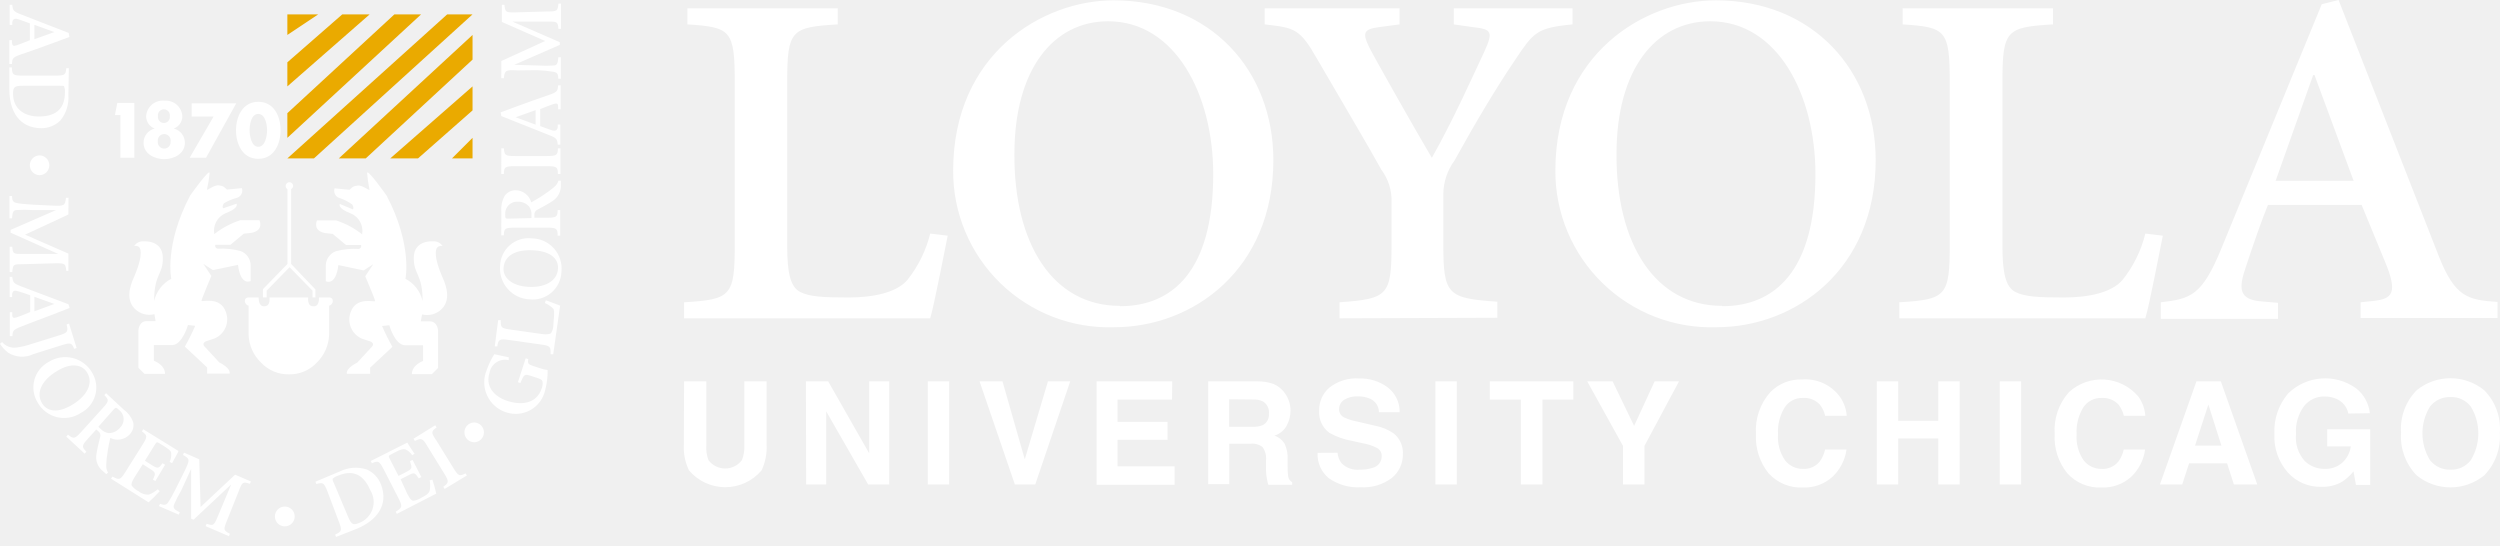
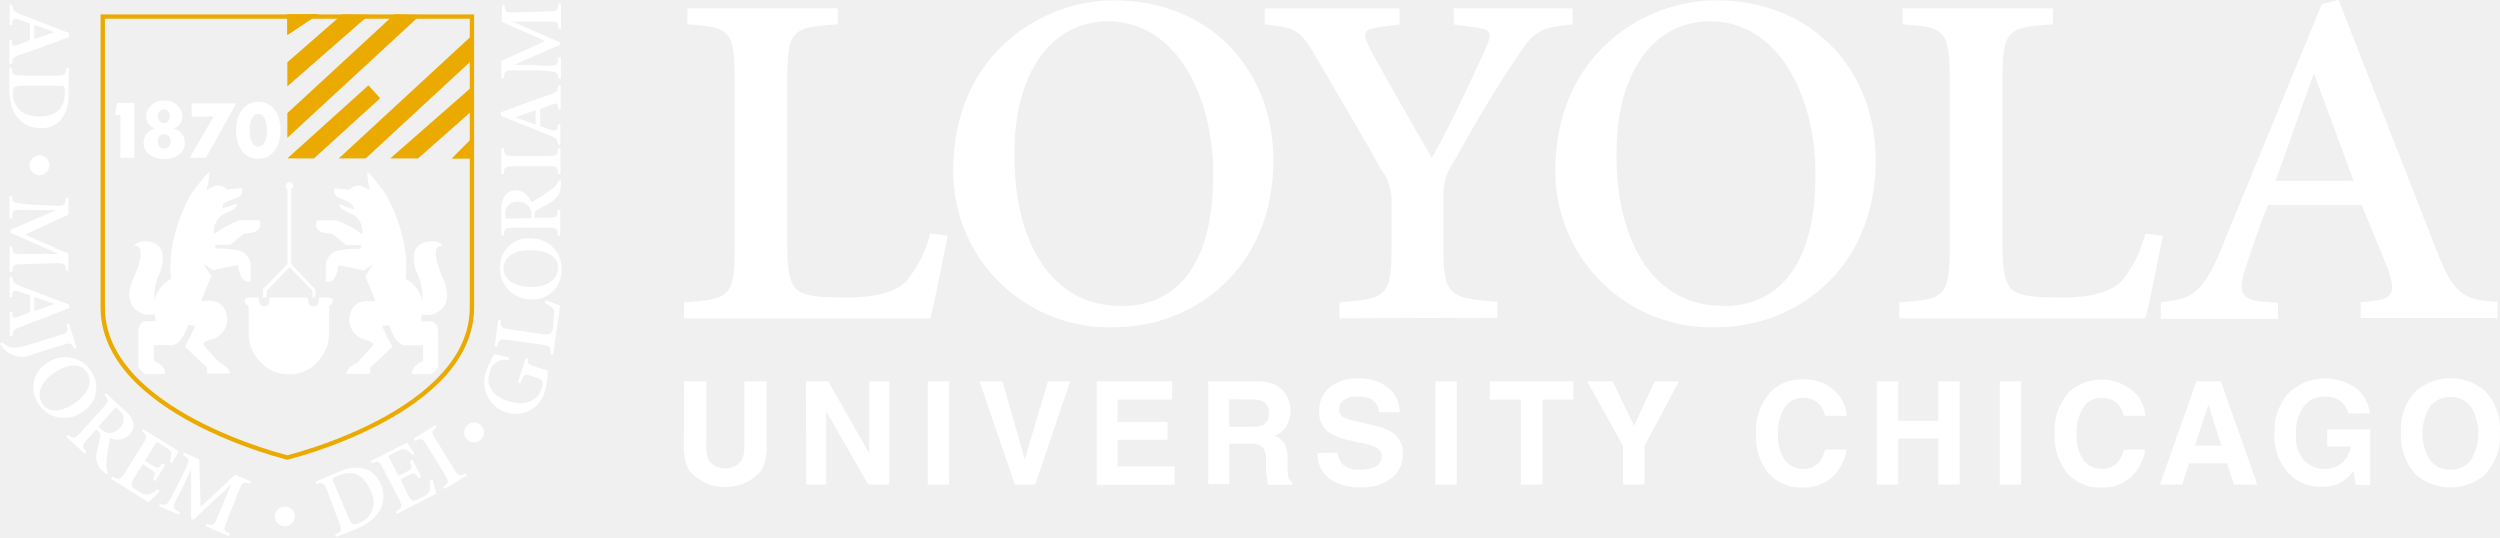
- <svg xmlns="http://www.w3.org/2000/svg" fill="none" viewBox="0 0 243 53">
-   <path fill="#fff" d="M66.492 30.94v-1.559c4.59-.27 4.926-.606 4.926-5.672V7.979c0-5.067-.401-5.337-4.601-5.608V.812H81.43v1.56c-4.514.27-4.915.54-4.915 5.607v15.936c0 2.63.325 3.983 1.256 4.46s2.295.541 4.71.541 4.655-.476 5.705-1.689a11.75 11.75 0 0 0 2.23-4.525l1.7.206c-.325 1.548-1.31 6.744-1.7 8.032zm26.155-14.354c0-11.346 8.66-16.553 15.589-16.553 9.44 0 15.535 6.82 15.535 15.535 0 10.61-7.795 16.239-15.47 16.239a15.156 15.156 0 0 1-15.654-15.221m16.239 13.175c5.044 0 9.039-3.378 9.039-12.84 0-7.697-3.67-14.853-10.219-14.853-5.305 0-9.105 4.655-9.105 12.894-.054 8.747 3.746 14.766 10.23 14.766zm21.316 1.179v-1.559c4.72-.335 5.055-.67 5.055-5.596V19.66a4.96 4.96 0 0 0-.996-3.172c-1.375-2.5-3.247-5.608-6.225-10.74-1.699-2.976-2.165-3.041-5.109-3.377V.812h13.11v1.56l-2.036.27c-1.504.195-1.569.606-.909 1.96.314.67 4.514 8.097 6.084 10.738 2.035-3.583 4.06-8.108 5.11-10.338.855-1.895.725-2.165-1.083-2.36l-1.894-.27V.811h11.54v1.56c-3.54.335-3.8.811-5.575 3.442-1.776 2.63-3.735 5.878-5.9 9.797a5.6 5.6 0 0 0-1.083 3.248v4.871c0 4.926.401 5.262 5.251 5.597v1.56zm20.98-14.354c0-11.346 8.661-16.553 15.6-16.553 9.429 0 15.535 6.82 15.535 15.535 0 10.61-7.806 16.239-15.47 16.239a15.16 15.16 0 0 1-11.071-4.278 15.16 15.16 0 0 1-4.594-10.943m16.239 13.175c5.044 0 9.039-3.378 9.039-12.84 0-7.697-3.67-14.853-10.219-14.853-5.316 0-9.116 4.655-9.116 12.894-.043 8.747 3.757 14.766 10.252 14.766zm17.191 1.179v-1.559c4.579-.27 4.904-.606 4.904-5.672V7.979c0-5.067-.39-5.337-4.579-5.608V.812h14.615v1.56c-4.526.27-4.915.54-4.915 5.607v15.936c0 2.63.324 3.983 1.245 4.46.92.476 2.295.541 4.72.541s4.644-.476 5.694-1.689a11.6 11.6 0 0 0 2.23-4.525l1.7.206c-.325 1.548-1.299 6.744-1.7 8.032zm44.84-1.559 1.245-.13c1.841-.205 2.425-.747 1.083-3.919l-2.23-5.413h-9.105c-.465 1.083-1.58 4.255-2.23 6.28-.79 2.294-.195 2.966 1.7 3.106l1.505.13v1.56h-11.389V29.38c2.879-.335 4.005-.606 5.9-5.261L225.674.41l1.635-.41 9.743 24.9c1.57 3.983 2.825 4.254 5.705 4.449v1.559h-13.305zm-8.26-11.81h7.578l-3.8-10.274h-.13zm-154.7 19.497h2.165v6.16c-.043.51.027 1.024.206 1.504a2.037 2.037 0 0 0 3.248 0c.19-.477.271-.991.238-1.505v-6.16h2.165v6.171a5.2 5.2 0 0 1-.487 2.48 4.62 4.62 0 0 1-7.059 0 5.06 5.06 0 0 1-.498-2.48zm11.844 0H80.5l3.984 6.993v-6.993h1.948v10.024h-2.046l-4.081-7.112v7.112h-1.949zm13.921 10.024H90.18V37.068h2.078zm9.603-10.024h2.165l-3.399 10.024h-1.981l-3.432-10.024h2.23l2.165 7.578zm12.06 1.775h-5.294v2.165h4.861v1.743h-4.861v2.577h5.543v1.797h-7.578V37.068h7.35zm9.884-1.515c.363.16.685.4.942.703.215.25.383.536.498.845.139.343.205.712.194 1.082a3.06 3.06 0 0 1-.368 1.407 2 2 0 0 1-1.191.975c.411.14.76.42.986.79.226.49.327 1.03.292 1.57v.671q-.012.473.054.942a.8.8 0 0 0 .39.563v.249h-2.317a4 4 0 0 1-.13-.53 4.6 4.6 0 0 1-.097-.867v-.996a1.88 1.88 0 0 0-.336-1.277 1.65 1.65 0 0 0-1.191-.325h-2.046v3.93h-2.046v-9.992h4.839a4.5 4.5 0 0 1 1.527.26m-4.331 1.483v2.674h2.252c.347.018.694-.037 1.018-.163a1.13 1.13 0 0 0 .595-1.082 1.25 1.25 0 0 0-.584-1.224 2 2 0 0 0-.964-.184zm10.534 5.196c.031.369.166.721.389 1.017a2.17 2.17 0 0 0 1.776.628c.418.01.835-.048 1.234-.173a1.16 1.16 0 0 0 .898-1.158.87.87 0 0 0-.443-.769 4.7 4.7 0 0 0-1.386-.466l-1.083-.238a7 7 0 0 1-2.165-.768 2.47 2.47 0 0 1-1.007-2.166 2.87 2.87 0 0 1 .985-2.23 4.22 4.22 0 0 1 2.913-.898 4.46 4.46 0 0 1 2.739.844 2.98 2.98 0 0 1 1.19 2.436h-2.013a1.44 1.44 0 0 0-.812-1.288 2.84 2.84 0 0 0-1.245-.25 2.36 2.36 0 0 0-1.321.326 1.08 1.08 0 0 0-.498.92.87.87 0 0 0 .487.8c.425.193.873.332 1.332.412l1.764.412a4.6 4.6 0 0 1 1.733.736 2.43 2.43 0 0 1 .887 2.046 2.92 2.92 0 0 1-1.082 2.284 4.58 4.58 0 0 1-3.01.899 4.93 4.93 0 0 1-3.118-.888 2.98 2.98 0 0 1-1.082-2.458zm11.594 3.085h-2.078V37.068h2.078zm11.324-10.024v1.775h-2.999v8.25h-2.1v-8.25h-3.02v-1.775zm7.903 0h2.371l-3.356 6.268v3.756h-2.09v-3.756l-3.475-6.268h2.469l2.089 4.33zm11.248 1.05a4.1 4.1 0 0 1 3.085-1.234 4.16 4.16 0 0 1 3.659 1.656c.397.549.634 1.197.682 1.873h-2.1a2.7 2.7 0 0 0-.509-1.083 2.08 2.08 0 0 0-1.656-.65 2.04 2.04 0 0 0-1.765.92 4.5 4.5 0 0 0-.649 2.61c-.066.897.174 1.79.682 2.533a2.17 2.17 0 0 0 1.732.834 1.98 1.98 0 0 0 1.645-.715 3.3 3.3 0 0 0 .52-1.169h2.078a4.47 4.47 0 0 1-1.374 2.663 4.03 4.03 0 0 1-2.837 1.029 4.23 4.23 0 0 1-3.367-1.386 5.6 5.6 0 0 1-1.223-3.822 5.55 5.55 0 0 1 1.397-4.06m10.349 8.975V37.068h2.079V40.9h3.897v-3.832h2.079v10.024h-2.079v-4.47h-3.897v4.47zm14.03 0h-2.078V37.068h2.078zm4.645-8.974a4.685 4.685 0 0 1 6.744.422c.397.549.634 1.197.682 1.873h-2.089a2.9 2.9 0 0 0-.509-1.082 2.09 2.09 0 0 0-1.667-.65 2.04 2.04 0 0 0-1.765.92 4.5 4.5 0 0 0-.649 2.61 3.97 3.97 0 0 0 .682 2.532 2.17 2.17 0 0 0 1.732.834 1.96 1.96 0 0 0 1.645-.715 2.95 2.95 0 0 0 .52-1.169h2.078a4.46 4.46 0 0 1-1.364 2.663 4.05 4.05 0 0 1-2.847 1.029 4.22 4.22 0 0 1-3.356-1.386 5.55 5.55 0 0 1-1.223-3.821 5.53 5.53 0 0 1 1.386-4.06m12.395-1.05h2.371l3.54 10.024h-2.273l-.661-2.057h-3.691l-.671 2.057h-2.166zm-.14 6.246h2.565l-1.266-3.995zm14.907-3.118a1.98 1.98 0 0 0-1.17-1.429 2.8 2.8 0 0 0-1.147-.227 2.46 2.46 0 0 0-1.981.92 4.1 4.1 0 0 0-.791 2.739 3.4 3.4 0 0 0 .856 2.62c.512.49 1.196.762 1.905.758a2.5 2.5 0 0 0 1.732-.596c.455-.417.749-.98.834-1.591h-2.295v-1.667h4.178v5.413h-1.385l-.238-1.321a4.8 4.8 0 0 1-1.083.996 3.77 3.77 0 0 1-2.035.509 4.23 4.23 0 0 1-3.248-1.375 5.28 5.28 0 0 1-1.321-3.8 5.6 5.6 0 0 1 1.332-3.897 5.14 5.14 0 0 1 6.614-.498 3.55 3.55 0 0 1 1.332 2.414zm13.207 6.008a5.2 5.2 0 0 1-6.571 0 5.4 5.4 0 0 1-1.516-4.135 5.35 5.35 0 0 1 1.516-4.135 5.194 5.194 0 0 1 6.571 0 5.3 5.3 0 0 1 1.515 4.135 5.4 5.4 0 0 1-1.515 4.135m-1.31-1.472a5 5 0 0 0 0-5.218 2.36 2.36 0 0 0-1.97-.92 2.42 2.42 0 0 0-1.992.92 4.99 4.99 0 0 0 0 5.218 2.42 2.42 0 0 0 1.992.92 2.36 2.36 0 0 0 1.97-.92M11.172 11.183l.228-1.18h1.656v5.326h-1.353v-4.146zm6.55.109a1.255 1.255 0 0 1-.834 1.201 1.42 1.42 0 0 1 1.083 1.386c0 1.082-1.083 1.591-2.003 1.591s-2.013-.498-2.013-1.591a1.42 1.42 0 0 1 1.082-1.386 1.27 1.27 0 0 1-.833-1.202A1.615 1.615 0 0 1 16 9.788a1.6 1.6 0 0 1 1.721 1.504m-2.37 0a.584.584 0 1 0 1.157 0 .585.585 0 1 0-1.158 0m0 2.381a.627.627 0 1 0 1.233.076.627.627 0 0 0-1.223-.264.6.6 0 0 0-.022.264zm3.281-2.349v-1.277h4.33l-2.933 5.283h-1.591l2.327-4.006zm8.639 1.342c0 1.343-.639 2.772-2.165 2.772s-2.165-1.43-2.165-2.772.65-2.771 2.165-2.771 2.165 1.386 2.165 2.771m-3.01 0c0 .498.163 1.602.845 1.602s.855-1.082.855-1.602-.162-1.591-.855-1.591-.844 1.04-.844 1.591M13.53 24.034s.54.4-.434 2.728c-.194.465-1.082 2.165 0 3.247a2.01 2.01 0 0 0 1.917.53c.075.445.108.672.108.672h-.855c-.78 0-.812.899-.812.899v3.637l.595.596h1.992c0-.899-1.083-1.278-1.083-1.278V33.54h1.82c.963-.076 1.493-1.949 1.493-1.949l.704.076a21 21 0 0 1-1.007 2.024l2.165 2.025v.595h2.187c.108-.563-1.007-1.083-1.007-1.083l-1.45-1.57c-.184-.205-.055-.41.194-.497.25-.087.498-.152.812-.27a2.013 2.013 0 0 0 1.083-2.567c-.541-1.58-2.37-.93-2.37-1.082s.962-2.425.962-2.425l-.779-1.17.931.607 2.436-.509c.26 2.1 1.234 1.57 1.234 1.57v-1.57a1.52 1.52 0 0 0-.974-1.342 7 7 0 0 0-2.23-.228.294.294 0 0 1-.239-.378h1.473l1.299-1.083.703-.076c1.3-.216.823-1.234.823-1.234H23.36a8.1 8.1 0 0 0-2.533 1.353 1.85 1.85 0 0 1 1.083-2.024c1.385-.52 1.082-.931 1.082-.931l-1.299.444s-.151-.152.076-.488a4.8 4.8 0 0 1 1.18-.508.736.736 0 0 0 .563-.964l-1.45.14c-.336-.291-.304-.335-.78-.41-.477-.076-1.234.606-1.159.378q.172-.766.25-1.548c.064-.606-1.895 2.166-1.895 2.166-2.533 4.828-1.83 8.086-1.83 8.086a3.25 3.25 0 0 0-1.667 2.165c0-2.717.888-2.522.845-4.243s-1.852-1.56-1.852-1.56a1.01 1.01 0 0 0-.93.445s.335-.065.486.13" />
-   <path fill="#fff" d="M28.104 36.386a3.62 3.62 0 0 1-2.739-1.148 3.93 3.93 0 0 1-1.201-2.695v-2.826a.5.5 0 0 1-.369-.433c0-.433.433-.368.433-.368h.91c0 .964.552.855.552.855.639 0 .498-.855.498-.855h3.767s-.13.877.51.855c0 0 .584.109.54-.855h.91s.454-.065.433.368a.48.48 0 0 1-.357.433v2.826a3.97 3.97 0 0 1-1.191 2.695 3.6 3.6 0 0 1-2.728 1.148z" />
-   <path fill="#fff" d="M42.505 24.055s-.542.4.433 2.728c.194.466 1.082 2.165 0 3.248a2.01 2.01 0 0 1-1.916.53c-.076.444-.12.672-.12.672h.856c.79 0 .822.898.822.898v3.638l-.595.595h-1.949c0-.898 1.083-1.277 1.083-1.277V33.56h-1.786c-.975-.076-1.494-1.948-1.494-1.948l-.704.076q.449 1.039 1.007 2.024l-2.165 2.024v.596h-2.263c-.108-.563 1.007-1.083 1.007-1.083l1.45-1.57c.185-.205.055-.411-.194-.498-.25-.086-.498-.151-.812-.27a2.025 2.025 0 0 1-1.083-2.566c.552-1.58 2.382-.93 2.382-1.082s-.964-2.415-.964-2.415l.78-1.169-.931.606-2.458-.52c-.26 2.101-1.223 1.57-1.223 1.57v-1.57a1.52 1.52 0 0 1 .964-1.342 7 7 0 0 1 2.23-.227.29.29 0 0 0 .25-.253.3.3 0 0 0-.012-.126h-1.462l-1.299-1.082-.703-.076c-1.31-.217-.823-1.234-.823-1.234h1.862a8 8 0 0 1 2.522 1.353 1.84 1.84 0 0 0-1.082-2.025c-1.375-.52-1.083-.93-1.083-.93l1.267.53s.151-.152-.076-.487a4.8 4.8 0 0 0-1.148-.596.737.737 0 0 1-.552-.963l1.45.14c.337-.292.293-.335.78-.41.487-.077 1.234.605 1.159.378a13 13 0 0 1-.228-1.57c-.065-.606 1.895 2.166 1.895 2.166 2.533 4.828 1.83 8.086 1.83 8.086a3.25 3.25 0 0 1 1.667 2.165c0-2.717-.888-2.522-.856-4.243s1.862-1.56 1.862-1.56a1.01 1.01 0 0 1 .931.445s-.357-.044-.508.151m-14.206 1.602v-7.275a.37.37 0 0 0 .195-.303.37.37 0 0 0-.369-.368.368.368 0 0 0-.184.682v7.264l-2.381 2.447v.8h.357v-.649l2.23-2.284 2.23 2.284v.65h.282v-.769z" />
-   <path fill="#eaaa00" d="M27.931 1.397v2l3-2zm16 14h2v-2zm-10.663-14-5.337 4.66v2.34l8-7zm5.067 0-10.404 9.602v2.398l13-12zm5.132 0-15.536 14h2.584l15.416-14zm-10.536 14h2.62l10.38-9.603V3.397zm5 0h2.7l5.3-4.667V8.397z" />
-   <path fill="#fff" d="M6.745 3.595 5.11 4.2c-1.083.4-2.165.78-3.053 1.082s-.855.433-.899.942H.91V3.898h.25v.249c.054.335.14.357.476.249.335-.109.812-.303 1.266-.488V2.274c-.26-.108-.757-.27-1.082-.39-.325-.119-.585-.087-.628.303v.238h-.25V.465h.249c.065.553.097.65.898.954l4.59 1.786zm-3.4-1.18V3.81l1.938-.693zm3.302 6.83a3.5 3.5 0 0 1-.78 2.469 2.62 2.62 0 0 1-1.84.747C1.862 12.46.91 10.783.91 8.715V6.55h.25c0 .725.119.8 1.082.8H5.36c.953 0 1.028-.075 1.082-.724h.25zm-4.395-.909c-.812 0-.985.087-.985.769 0 1.461 1.082 2.219 2.5 2.219 1.884 0 2.545-.953 2.545-2.36a1.3 1.3 0 0 0-.087-.574c0-.054-.195-.054-.433-.054zM6.647 20.85l-4.211 1.96 4.211 1.84v1.678h-.205c-.076-.714-.109-.747-1.083-.736l-3.085.087c-.986 0-1.007 0-1.083.768H.942V23.98h.249c.065.693.087.715 1.083.704h3.388L1.03 22.615v-.27l4.427-1.928H3.172a12 12 0 0 0-1.548 0c-.336 0-.411.217-.455.802H.92v-2.166h.25c0 .444.118.617.454.682s.78.109 1.635.163l1.818.086c1.17.065 1.256 0 1.332-.757h.25zm.119 9.083-1.634.639c-1.083.411-2.166.812-3.043 1.158-.876.347-.833.433-.887.942h-.25v-2.328h.239v.25c0 .335.14.346.476.238.336-.109.812-.314 1.267-.498v-1.635c-.27-.108-.758-.26-1.137-.379-.379-.12-.584-.087-.617.303v.25H.942v-1.96h.249c.076.54.119.638.91.942l4.557 1.72zm-3.42-1.082v1.407l1.937-.715zm2.338 3.767c.909-.282.952-.368.79-1.083l.238-.076.736 2.371-.238.076c-.238-.585-.325-.628-1.234-.346l-2.717.855a2.53 2.53 0 0 1-2.458-.13A3.3 3.3 0 0 1 0 33.419l.206-.173a1.54 1.54 0 0 0 1.364.54 7.6 7.6 0 0 0 1.505-.356zm2.165 7.524a2.944 2.944 0 0 1-4.19-1.018 2.804 2.804 0 0 1 1.083-3.95 3.01 3.01 0 0 1 4.233 1.082 2.78 2.78 0 0 1-1.126 3.886m-2.317-4.07c-1.375.812-2.09 2.035-1.45 3.117.465.79 1.483 1.018 2.912.174s2.1-2.079 1.505-3.096c-.477-.867-1.614-1.04-2.967-.195m11.811 7.762c0 .13-.38.704-.617 1.191l-.238-.13c.128-.265.18-.562.151-.855 0-.206-.26-.4-.725-.693l-.368-.227c-.293-.184-.303-.184-.477.076l-.985 1.59.639.401c.639.401.682.369 1.082-.162l.239.152-.942 1.58-.238-.14c.292-.64.292-.683-.347-1.083l-.638-.411-.78 1.234c-.27.433-.368.66-.292.844.168.231.391.417.65.541.282.24.647.361 1.017.336.313-.123.602-.299.855-.52l.195.184q-.511.57-1.082 1.083l-3.649-2.295.14-.206c.661.357.77.336 1.268-.465l1.645-2.62c.509-.812.487-.91-.054-1.31l.13-.206zm2.024.811.13 4.634 3.356-3.14 1.538.66-.098.228c-.682-.217-.736-.206-1.082.693l-1.148 2.88c-.368.909-.346.941.282 1.288l-.098.227-2.262-.974.097-.228c.66.206.693.206 1.082-.703l1.31-3.129-3.659 3.432-.238-.098v-4.839l-.953 2.079q-.405.679-.714 1.407c-.098.314 0 .455.563.736l-.098.228-1.927-.834.109-.216c.411.14.606.13.8-.163.196-.292.412-.671.791-1.429l.812-1.635c.52-1.082.498-1.158-.173-1.526l.097-.227zm13.684 1.17a3.47 3.47 0 0 1 2.62-.173 2.62 2.62 0 0 1 1.353 1.429c.79 2.024-.422 3.529-2.35 4.33l-2.013.79-.086-.227c.66-.314.693-.411.346-1.3l-1.082-2.868c-.347-.888-.433-.931-1.083-.747l-.097-.227zm.78 4.406c.324.747.465.866 1.082.606a2.167 2.167 0 0 0 1.083-3.172c-.736-1.732-1.873-1.96-3.172-1.407-.186.06-.356.16-.498.292 0 .065 0 .206.13.422zm5.759-7.2c.076.12.411.682.704 1.083l-.228.14a1.55 1.55 0 0 0-.66-.562c-.195-.065-.476 0-.964.26l-.39.205c-.302.152-.313.163-.172.444l.855 1.667.682-.346c.67-.346.66-.4.433-1.083l.249-.13.855 1.668-.249.13c-.4-.585-.433-.607-1.083-.26l-.682.346.64 1.397c.237.454.378.66.573.693.287-.031.562-.131.801-.293.4-.195.747-.411.812-.693.06-.329.06-.666 0-.996l.26-.075q.225.672.379 1.364l-3.833 1.97-.108-.217c.65-.4.682-.498.25-1.342l-1.408-2.75c-.444-.844-.53-.877-1.159-.617l-.108-.216zm2.717-1.688.13.217c-.541.39-.563.487 0 1.299l1.624 2.63c.498.812.596.834 1.191.53l.13.207-2.165 1.31-.13-.206c.552-.412.574-.509.076-1.32l-1.624-2.632c-.455-.8-.596-.8-1.213-.508l-.13-.217zm10.155-5.553c.246.095.505.157.768.184a7 7 0 0 1-.238 1.948 2.93 2.93 0 0 1-3.8 2.165 3.065 3.065 0 0 1-1.883-4.113 7.6 7.6 0 0 1 .736-1.538c.292.076.747.163 1.407.303v.282a1.525 1.525 0 0 0-1.873 1.234c-.379 1.158.25 2.241 1.776 2.739 1.288.411 2.803.292 3.301-1.234.075-.186.104-.386.087-.585 0-.184-.13-.303-.465-.411l-.704-.227c-.574-.184-.639-.163-.996.703l-.238-.076.757-2.327.25.076c-.076.465 0 .508.54.693zm-4.038-4.666h.249c0 .714 0 .79.953.92l3.042.433c.508.075.757 0 .887-.076.137-.21.215-.453.228-.704 0-.4.173-1.461 0-1.678a2.5 2.5 0 0 0-.823-.552l.097-.27c.271.086 1.083.41 1.386.52l-.671 4.73h-.25c0-.736 0-.823-.952-.953l-3.053-.433c-.952-.14-1.082-.075-1.18.617h-.249zm3.258-7.947a2.935 2.935 0 0 1 2.89 3.248 2.793 2.793 0 0 1-3.085 2.685 3.01 3.01 0 0 1-2.88-3.248 2.77 2.77 0 0 1 3.075-2.685m-.4 4.71c1.591.118 2.88-.51 2.955-1.755.065-.92-.65-1.678-2.306-1.786-1.83-.13-2.912.53-2.987 1.71-.066.932.8 1.733 2.338 1.83m-2.555-7.351a2.63 2.63 0 0 1 .303-1.45 1.29 1.29 0 0 1 1.082-.585 1.61 1.61 0 0 1 1.527 1.18c.249-.14.866-.487 1.256-.769q.52-.33.985-.736c.195-.154.335-.366.4-.606h.239v.368a1.78 1.78 0 0 1-.812 1.613c-.412.282-.975.574-1.43.823a.51.51 0 0 0-.335.52v.281h1.18c.953 0 1.083-.076 1.083-.747h.249v2.49h-.25c0-.704-.118-.78-1.082-.78h-3.064c-.952 0-1.082.076-1.082.747h-.25zm2.934.671v-.281a1.27 1.27 0 0 0-.228-.834 1.4 1.4 0 0 0-1.082-.476 1.148 1.148 0 0 0-1.245 1.202c0 .422 0 .444.324.444zm-2.934-6.776h.249c.054.671.13.747 1.083.747h3.085c.953 0 1.082-.076 1.082-.747h.25v2.49h-.25c0-.682-.119-.758-1.082-.758h-3.085c-.953 0-1.083.076-1.083.758h-.25zm-.065-3.497 1.635-.607c1.082-.4 2.165-.779 3.052-1.082.888-.303.856-.433.899-.942h.249v2.328h-.249v-.25c0-.335-.14-.357-.476-.248s-.812.303-1.267.487v1.645c.26.109.758.271 1.083.39.324.12.584.087.627-.303v-.238h.25v1.96h-.25c-.064-.553-.097-.65-.898-.953l-4.59-1.83zm3.4 1.19v-1.407l-1.939.693zm-3.335-6.18 4.265-1.949-4.21-1.851V.466h.248c.076.714.108.758 1.083.736l3.085-.087c.985 0 1.007-.054 1.083-.768h.249v2.457h-.25c-.064-.682-.086-.714-1.082-.704h-3.389l4.602 2.003v.26l-4.428 1.938 2.295.065a11 11 0 0 0 1.537 0c.336 0 .411-.217.455-.801h.249v2.09h-.25c0-.445-.118-.618-.454-.672a12 12 0 0 0-1.635-.163l-1.873.022c-1.169-.065-1.255 0-1.331.758h-.25zm-21.045 45.23a.963.963 0 1 0 0-1.927.963.963 0 0 0 0 1.927m18.392-8.173a.964.964 0 1 0 0-1.928.964.964 0 0 0 0 1.927M3.832 17.03a.964.964 0 1 0 0-1.928.964.964 0 0 0 0 1.927m8.185 22.777c.418.301.739.72.92 1.202a1.29 1.29 0 0 1-.325 1.212 1.6 1.6 0 0 1-1.895.347c-.054.281-.216.963-.27 1.45q-.109.601-.12 1.213c-.014.25.046.499.174.714l-.173.141-.303-.27a1.72 1.72 0 0 1-.65-1.678c.065-.488.227-1.083.347-1.614a.51.51 0 0 0-.152-.595l-.216-.184-.79.877c-.64.704-.629.801-.174 1.288l-.162.184-1.787-1.656.163-.184c.563.433.66.422 1.299-.282l2.068-2.284c.638-.704.638-.801.173-1.288l.162-.184zm-2.458 1.678.25.227c.203.215.475.352.768.39a1.42 1.42 0 0 0 1.082-.52 1.136 1.136 0 0 0-.065-1.72c-.313-.282-.346-.271-.54-.066z" />
+ <svg xmlns="http://www.w3.org/2000/svg" fill="none" viewBox="0 0 200 43">
+   <path fill="#fff" d="M54.726 25.465v-1.283c3.778-.223 4.054-.499 4.054-4.669V6.567c0-4.17-.33-4.393-3.787-4.615V.669h12.029v1.283c-3.716.222-4.046.445-4.046 4.615v13.116c0 2.165.268 3.279 1.034 3.67.766.393 1.889.446 3.876.446s3.831-.392 4.695-1.39a9.7 9.7 0 0 0 1.836-3.724l1.399.17c-.267 1.273-1.078 5.55-1.4 6.61zM76.253 13.65c0-9.337 7.128-13.623 12.83-13.623 7.77 0 12.786 5.614 12.786 12.786 0 8.732-6.415 13.365-12.732 13.365a12.473 12.473 0 0 1-12.884-12.527m13.365 10.844c4.152 0 7.44-2.78 7.44-10.567 0-6.335-3.02-12.225-8.412-12.225-4.365 0-7.493 3.832-7.493 10.612-.044 7.2 3.083 12.154 8.42 12.154zm17.544.97v-1.283c3.885-.276 4.161-.552 4.161-4.606V16.18a4.08 4.08 0 0 0-.82-2.61c-1.131-2.059-2.673-4.616-5.123-8.84-1.399-2.45-1.782-2.503-4.206-2.78V.67h10.79v1.283l-1.675.222c-1.238.16-1.292.5-.748 1.613.258.553 3.715 6.665 5.007 8.839 1.675-2.95 3.342-6.674 4.206-8.51.704-1.559.597-1.781-.891-1.942l-1.559-.222V.669h9.498v1.283c-2.914.276-3.128.668-4.589 2.833s-3.074 4.838-4.856 8.064a4.6 4.6 0 0 0-.891 2.673v4.01c0 4.053.33 4.33 4.322 4.606v1.283zM124.43 13.65c0-9.337 7.128-13.623 12.839-13.623 7.761 0 12.786 5.614 12.786 12.786 0 8.732-6.424 13.365-12.732 13.365a12.475 12.475 0 0 1-12.893-12.527m13.365 10.844c4.152 0 7.44-2.78 7.44-10.567 0-6.335-3.021-12.225-8.411-12.225-4.375 0-7.503 3.832-7.503 10.612-.035 7.2 3.092 12.154 8.438 12.154zm14.149.97v-1.283c3.769-.223 4.036-.499 4.036-4.669V6.567c0-4.17-.321-4.393-3.769-4.615V.669h12.029v1.283c-3.725.222-4.045.445-4.045 4.615v13.116c0 2.165.267 3.279 1.024 3.67.758.393 1.889.446 3.885.446s3.823-.392 4.687-1.39a9.5 9.5 0 0 0 1.835-3.724l1.399.17c-.267 1.273-1.069 5.55-1.399 6.61zm36.905-1.283 1.025-.107c1.515-.17 1.996-.615.891-3.225l-1.835-4.455h-7.494c-.383.89-1.301 3.501-1.835 5.168-.651 1.888-.161 2.44 1.399 2.557l1.238.107v1.283h-9.373v-1.328c2.37-.276 3.296-.499 4.856-4.33L185.74.339 187.085 0l8.019 20.493c1.292 3.28 2.326 3.502 4.696 3.662v1.283h-10.951zm-6.798-9.72h6.237l-3.127-8.457h-.107zM54.726 30.508h1.782v5.07c-.036.42.022.843.17 1.239a1.675 1.675 0 0 0 2.672 0c.157-.394.224-.816.197-1.239v-5.07h1.782v5.08a4.3 4.3 0 0 1-.401 2.04 3.806 3.806 0 0 1-5.81 0 4.16 4.16 0 0 1-.41-2.04zm9.748 0h1.782l3.279 5.756v-5.756h1.603v8.251h-1.684l-3.359-5.854v5.854h-1.603zm11.458 8.252h-1.71v-8.252h1.71zm7.903-8.252h1.782L82.82 38.76h-1.63l-2.825-8.25H80.2l1.782 6.236zm9.926 1.462h-4.357v1.782h4v1.434h-4v2.12h4.562v1.48H87.73v-8.278h6.05zm8.135-1.248a2.27 2.27 0 0 1 1.185 1.274c.115.283.169.587.16.891a2.5 2.5 0 0 1-.303 1.159 1.65 1.65 0 0 1-.98.802c.338.115.625.345.811.65.187.404.269.848.241 1.292v.553q-.01.389.044.775a.65.65 0 0 0 .321.463v.205h-1.907a3 3 0 0 1-.107-.437 4 4 0 0 1-.08-.712v-.82a1.55 1.55 0 0 0-.276-1.052 1.35 1.35 0 0 0-.98-.267h-1.684v3.234h-1.684v-8.224h3.983a3.7 3.7 0 0 1 1.256.214m-3.564 1.22v2.202h1.853c.286.015.571-.03.838-.134a.93.93 0 0 0 .49-.89 1.04 1.04 0 0 0-.481-1.008 1.64 1.64 0 0 0-.793-.151zm8.669 4.278c.026.303.137.593.321.837a1.78 1.78 0 0 0 1.461.517c.344.008.687-.04 1.016-.143a.955.955 0 0 0 .739-.953.72.72 0 0 0-.365-.633 3.9 3.9 0 0 0-1.14-.383l-.891-.196a5.8 5.8 0 0 1-1.782-.633 2.03 2.03 0 0 1-.829-1.782 2.35 2.35 0 0 1 .811-1.835 3.47 3.47 0 0 1 2.397-.74 3.67 3.67 0 0 1 2.254.695 2.45 2.45 0 0 1 .98 2.005h-1.657a1.19 1.19 0 0 0-.669-1.06 2.3 2.3 0 0 0-1.024-.205 1.94 1.94 0 0 0-1.087.267.9.9 0 0 0-.41.758.71.71 0 0 0 .401.659c.35.158.718.272 1.096.338l1.452.34c.512.1.998.306 1.426.605a2 2 0 0 1 .73 1.684 2.39 2.39 0 0 1-.891 1.88c-.712.53-1.59.793-2.477.74a4.06 4.06 0 0 1-2.566-.731 2.46 2.46 0 0 1-.891-2.023zm9.543 2.54h-1.711v-8.252h1.711zm9.32-8.252v1.462h-2.468v6.79h-1.728v-6.79h-2.486v-1.462zm6.505 0h1.951l-2.762 5.16v3.091h-1.72v-3.092l-2.86-5.159h2.032l1.719 3.564zm9.257.865a3.4 3.4 0 0 1 2.54-1.016 3.42 3.42 0 0 1 3.011 1.363c.327.452.522.986.562 1.542h-1.729a2.2 2.2 0 0 0-.419-.891 1.71 1.71 0 0 0-1.363-.535 1.67 1.67 0 0 0-1.452.757 3.7 3.7 0 0 0-.535 2.148 3.28 3.28 0 0 0 .561 2.085 1.79 1.79 0 0 0 1.426.686 1.63 1.63 0 0 0 1.354-.588c.205-.29.351-.617.428-.963h1.711a3.68 3.68 0 0 1-1.132 2.192 3.3 3.3 0 0 1-2.334.847 3.49 3.49 0 0 1-2.771-1.14 4.62 4.62 0 0 1-1.007-3.146 4.57 4.57 0 0 1 1.149-3.341m8.518 7.387v-8.252h1.711v3.155h3.207v-3.155h1.711v8.251h-1.711v-3.68h-3.207v3.68zm11.548 0h-1.711v-8.252h1.711zm3.822-7.387a3.86 3.86 0 0 1 5.551.347c.327.452.522.986.562 1.542h-1.72a2.35 2.35 0 0 0-.419-.891 1.73 1.73 0 0 0-1.372-.535 1.67 1.67 0 0 0-1.452.758 3.7 3.7 0 0 0-.535 2.147 3.28 3.28 0 0 0 .561 2.085 1.79 1.79 0 0 0 1.426.686 1.61 1.61 0 0 0 1.354-.588c.212-.286.358-.614.428-.962h1.711a3.68 3.68 0 0 1-1.123 2.191 3.33 3.33 0 0 1-2.343.847 3.47 3.47 0 0 1-2.762-1.14 4.57 4.57 0 0 1-1.007-3.146 4.55 4.55 0 0 1 1.14-3.341m10.202-.865h1.952l2.913 8.251h-1.871l-.543-1.693h-3.039l-.552 1.693h-1.782zm-.115 5.142h2.111l-1.042-3.288zm12.268-2.567a1.63 1.63 0 0 0-.962-1.176 2.3 2.3 0 0 0-.944-.187 2.02 2.02 0 0 0-1.631.757 3.4 3.4 0 0 0-.65 2.255 2.78 2.78 0 0 0 .704 2.156c.421.404.984.628 1.568.624a2.06 2.06 0 0 0 1.425-.49c.374-.344.617-.807.686-1.31h-1.888V34.34h3.439v4.455h-1.141l-.196-1.087a4 4 0 0 1-.891.82 3.1 3.1 0 0 1-1.675.418 3.5 3.5 0 0 1-2.673-1.131 4.35 4.35 0 0 1-1.087-3.128 4.6 4.6 0 0 1 1.096-3.207 4.23 4.23 0 0 1 5.444-.41 2.92 2.92 0 0 1 1.096 1.987zm10.871 4.945a4.28 4.28 0 0 1-5.409 0 4.45 4.45 0 0 1-1.247-3.403 4.4 4.4 0 0 1 1.247-3.404 4.28 4.28 0 0 1 5.409 0 4.37 4.37 0 0 1 1.247 3.404 4.46 4.46 0 0 1-1.247 3.403m-1.078-1.212a4.11 4.11 0 0 0 0-4.294 1.95 1.95 0 0 0-1.622-.757 1.99 1.99 0 0 0-1.64.757 4.11 4.11 0 0 0 0 4.294 2 2 0 0 0 1.64.758 1.94 1.94 0 0 0 1.622-.758" />
+   <path stroke="#eaaa00" stroke-width=".349" d="M37.757 1.324v23.26c0 2.095-.91 3.892-2.291 5.416-1.383 1.526-3.231 2.77-5.09 3.753-1.858.981-3.717 1.697-5.112 2.167a36 36 0 0 1-2.157.65l-.123.032-.124-.032a36 36 0 0 1-2.154-.653c-1.395-.471-3.253-1.188-5.11-2.17-1.857-.984-3.705-2.229-5.086-3.754-1.38-1.523-2.29-3.319-2.29-5.409V1.324z" />
+   <path fill="#fff" d="m9.195 9.204.187-.971h1.364v4.384H9.632V9.204zm5.391.089a1.03 1.03 0 0 1-.686.99 1.17 1.17 0 0 1 .891 1.14c0 .891-.891 1.31-1.648 1.31-.758 0-1.658-.41-1.658-1.31a1.17 1.17 0 0 1 .891-1.14 1.04 1.04 0 0 1-.686-.99 1.33 1.33 0 0 1 1.48-1.238 1.32 1.32 0 0 1 1.416 1.238m-1.951 0a.48.48 0 0 0 .676.504.48.48 0 0 0 .277-.504.481.481 0 1 0-.953 0m0 1.96a.515.515 0 0 0 .691.603.52.52 0 0 0 .324-.54.516.516 0 1 0-1.024 0zm2.699-1.933V8.27h3.564l-2.414 4.347h-1.31l1.916-3.296zm7.11 1.105c0 1.105-.525 2.28-1.782 2.28-1.256 0-1.782-1.175-1.782-2.28s.535-2.281 1.782-2.281c1.248 0 1.782 1.14 1.782 2.28m-2.477 0c0 .41.134 1.318.695 1.318.562 0 .704-.89.704-1.318s-.133-1.31-.704-1.31c-.57 0-.695.855-.695 1.31m-8.832 9.356s.446.33-.356 2.246c-.16.383-.891 1.782 0 2.673a1.66 1.66 0 0 0 1.577.437c.062.365.089.552.089.552h-.704c-.641 0-.668.74-.668.74v2.994l.49.49h1.64c0-.74-.892-1.052-.892-1.052v-1.256h1.497c.793-.062 1.23-1.604 1.23-1.604l.579.062q-.369.856-.829 1.667l1.782 1.666v.49h1.8c.09-.463-.828-.891-.828-.891l-1.194-1.292c-.152-.17-.045-.339.16-.41s.41-.125.668-.223a1.657 1.657 0 0 0 .891-2.111c-.445-1.301-1.951-.767-1.951-.891 0-.125.793-1.996.793-1.996l-.642-.963.767.5 2.005-.42c.213 1.73 1.015 1.293 1.015 1.293v-1.292a1.25 1.25 0 0 0-.802-1.105 5.8 5.8 0 0 0-1.835-.187.24.24 0 0 1-.196-.312h1.212l1.069-.891.579-.063c1.07-.178.677-1.015.677-1.015h-1.532a6.7 6.7 0 0 0-2.085 1.113 1.52 1.52 0 0 1 .89-1.666c1.141-.427.892-.766.892-.766l-1.07.365s-.124-.124.063-.4a4 4 0 0 1 .971-.42.608.608 0 0 0 .463-.793l-1.194.116c-.276-.24-.25-.276-.641-.338-.392-.063-1.016.499-.954.312q.143-.631.205-1.274c.054-.5-1.559 1.781-1.559 1.781-2.085 3.974-1.506 6.656-1.506 6.656a2.67 2.67 0 0 0-1.372 1.782c0-2.236.73-2.076.695-3.492-.035-1.417-1.523-1.283-1.523-1.283a.83.83 0 0 0-.767.365s.277-.054.401.107" />
+   <path fill="#fff" d="M23.13 29.947a2.98 2.98 0 0 1-2.254-.944 3.24 3.24 0 0 1-.989-2.219V24.46a.41.41 0 0 1-.303-.357c0-.356.357-.303.357-.303h.748c0 .793.455.704.455.704.525 0 .41-.704.41-.704h3.1s-.107.722.42.704c0 0 .48.09.445-.704h.748s.374-.053.357.303a.39.39 0 0 1-.295.357v2.325a3.27 3.27 0 0 1-.98 2.219 2.97 2.97 0 0 1-2.245.944z" />
+   <path fill="#fff" d="M34.984 19.799s-.446.33.356 2.245c.16.383.89 1.782 0 2.673a1.66 1.66 0 0 1-1.577.437c-.063.365-.098.552-.098.552h.704c.65 0 .677.74.677.74v2.993l-.49.49h-1.604c0-.74.891-1.051.891-1.051v-1.256h-1.47c-.802-.063-1.23-1.604-1.23-1.604l-.579.062q.369.856.829 1.666l-1.782 1.667v.49h-1.863c-.089-.464.83-.891.83-.891l1.193-1.292c.151-.17.045-.339-.16-.41-.205-.072-.41-.125-.669-.223a1.667 1.667 0 0 1-.89-2.112c.454-1.3 1.96-.766 1.96-.89 0-.125-.793-1.988-.793-1.988l.641-.962-.766.5-2.023-.429c-.214 1.729-1.007 1.292-1.007 1.292v-1.292a1.25 1.25 0 0 1 .793-1.104 5.8 5.8 0 0 1 1.836-.188.24.24 0 0 0 .196-.311h-1.203l-1.07-.891-.578-.063c-1.078-.178-.678-1.016-.678-1.016h1.533a6.6 6.6 0 0 1 2.076 1.114 1.514 1.514 0 0 0-.89-1.666c-1.133-.428-.892-.766-.892-.766l1.043.436s.124-.124-.063-.4a4 4 0 0 0-.944-.49.604.604 0 0 1-.455-.794l1.194.116c.276-.24.24-.276.642-.338.4-.063 1.016.498.953.311q-.135-.64-.187-1.292c-.053-.498 1.56 1.782 1.56 1.782 2.084 3.974 1.505 6.656 1.505 6.656a2.68 2.68 0 0 1 1.372 1.782c0-2.236-.73-2.076-.704-3.492.027-1.417 1.533-1.283 1.533-1.283a.83.83 0 0 1 .766.365s-.294-.036-.419.125M23.29 21.117v-5.988a.3.3 0 0 0 .161-.25.303.303 0 0 0-.303-.302.303.303 0 0 0-.151.561v5.979l-1.96 2.014v.659h.294v-.535l1.835-1.88 1.836 1.88v.535h.231v-.633z" />
+   <mask id="a" fill="#fff">
+     <path d="M22.988 1.15v1.646l2.47-1.647z" />
+   </mask>
+   <path fill="#eaaa00" d="M22.988 1.15v1.646l2.47-1.647z" />
+   <path fill="#eaaa00" d="M22.988 1.15V-.248h-1.396v1.396zm0 1.646h-1.396v2.609l2.17-1.447zm2.47-1.647.774 1.162L30.07-.247h-4.613zm-2.47 0h-1.396v1.647h2.793V1.149zm0 1.647.775 1.162 2.47-1.647-.776-1.162-.774-1.162-2.47 1.647zm2.47-1.647V-.247h-2.47v2.793h2.47z" mask="url(#a)" />
+   <mask id="b" fill="#fff">
+     <path d="M36.157 12.672h1.646v-1.646z" />
+   </mask>
+   <path fill="#eaaa00" d="M36.157 12.672h1.646v-1.646z" />
+   <path fill="#eaaa00" d="m36.157 12.672-.987-.987-2.384 2.384h3.371zm1.646 0v1.397H39.2v-1.397zm0-1.646H39.2V7.654l-2.384 2.385zm-1.646 1.646v1.397h1.646v-2.794h-1.646zm1.646 0H39.2v-1.646h-2.793v1.646zm0-1.646-.987-.987-1.646 1.646.987.987.988.988 1.646-1.646z" mask="url(#b)" />
+   <path fill="#eaaa00" stroke="#eaaa00" stroke-width="1.397" d="M27.715 1.848 23.686 5.37V5.3l3.957-3.453zm4.187 0L23.686 9.43v-.074l8.138-7.51zm-7.056 10.126h-.04l5.136-4.63zm12.259-7.511-8.12 7.511h-.096l8.216-7.585zm0 4.052-3.927 3.46h-.1l4.026-3.526z" />
+   <path fill="#fff" d="m5.551 2.958-1.345.5c-.891.33-1.782.641-2.513.89-.73.25-.704.357-.74.776H.75V3.208h.204v.205c.045.276.116.294.393.205.276-.09.668-.25 1.042-.401V1.87c-.214-.089-.624-.222-.891-.32s-.481-.072-.517.25v.195H.775V.383H.98c.054.455.08.535.74.785l3.778 1.47zm-2.798-.97v1.149l1.595-.57zM5.47 7.61a2.9 2.9 0 0 1-.64 2.03 2.16 2.16 0 0 1-1.515.616c-1.782 0-2.566-1.381-2.566-3.083V5.39h.204c0 .597.098.66.891.66h2.567c.784 0 .846-.063.89-.598h.206zm-3.617-.75c-.668 0-.81.072-.81.634 0 1.202.89 1.826 2.058 1.826 1.55 0 2.094-.784 2.094-1.942a1.1 1.1 0 0 0-.072-.473c0-.044-.16-.044-.356-.044zm3.617 10.3-3.465 1.614 3.466 1.514v1.381H5.3c-.062-.588-.089-.614-.89-.605l-2.54.07c-.81 0-.829 0-.89.633H.774v-2.031H.98c.054.57.071.588.891.58H4.66L.846 18.612v-.223l3.645-1.585H2.61a10 10 0 0 0-1.275 0c-.276 0-.338.178-.374.659H.757v-1.782h.205c0 .365.098.508.374.561.277.054.642.09 1.346.134l1.497.071c.962.053 1.033 0 1.096-.624h.205zm.099 7.476-1.345.526c-.891.338-1.782.668-2.504.953s-.686.357-.73.776H.783v-1.916H.98v.205c0 .276.116.285.392.196.277-.09.669-.259 1.043-.41V23.62c-.223-.089-.624-.213-.936-.311s-.48-.072-.508.25v.204H.775V22.15H.98c.063.446.098.526.749.776l3.75 1.416zm-2.816-.89v1.158l1.595-.588zm1.925 3.1c.748-.232.784-.303.65-.891l.196-.062.606 1.95-.196.063c-.196-.481-.267-.517-1.016-.285l-2.236.704a2.08 2.08 0 0 1-2.023-.107A2.7 2.7 0 0 1 0 27.505l.17-.142a1.27 1.27 0 0 0 1.122.445 6.2 6.2 0 0 0 1.238-.294zm1.782 6.193a2.424 2.424 0 0 1-3.448-.838 2.307 2.307 0 0 1 .89-3.252 2.48 2.48 0 0 1 3.485.891 2.29 2.29 0 0 1-.927 3.199m-1.907-3.35c-1.131.668-1.72 1.675-1.194 2.566.384.65 1.221.837 2.397.142s1.729-1.71 1.239-2.548c-.392-.713-1.328-.855-2.442-.16m9.721 6.389c0 .106-.312.579-.508.98l-.196-.107a1.3 1.3 0 0 0 .125-.704c0-.17-.214-.33-.597-.57l-.303-.187c-.24-.152-.25-.152-.392.062l-.811 1.31.526.33c.525.329.561.302.89-.134l.197.124-.775 1.301-.197-.116c.241-.525.241-.56-.285-.89l-.525-.34-.642 1.017c-.223.356-.303.543-.24.695.138.19.322.343.534.445.232.198.533.297.838.276.257-.1.495-.245.704-.427l.16.151q-.42.47-.891.891l-3.003-1.889.116-.17c.544.295.633.277 1.043-.382l1.354-2.157c.419-.668.4-.748-.045-1.078l.107-.169zm1.666.667.107 3.814 2.762-2.584 1.266.543-.08.187c-.562-.178-.607-.169-.892.57l-.944 2.37c-.303.75-.285.776.232 1.06l-.08.188-1.863-.802.08-.187c.544.17.57.17.891-.58l1.078-2.574-3.011 2.824-.196-.08v-3.983l-.784 1.711q-.335.56-.588 1.158c-.08.259 0 .375.463.606l-.08.187-1.586-.686.089-.178c.338.116.499.107.66-.133.16-.241.338-.553.65-1.177l.668-1.345c.428-.891.41-.954-.143-1.256l.08-.187zm11.263.963a2.85 2.85 0 0 1 2.156-.143c.51.233.91.654 1.113 1.176.651 1.666-.347 2.905-1.933 3.564l-1.657.65-.072-.186c.544-.259.57-.339.286-1.07l-.891-2.36c-.285-.731-.357-.767-.891-.615l-.08-.188zm.641 3.626c.267.615.383.713.891.5a1.78 1.78 0 0 0 .891-2.612c-.606-1.425-1.541-1.612-2.61-1.158-.153.05-.293.132-.41.24 0 .054 0 .17.106.348zm4.74-5.925c.063.098.339.56.58.89l-.188.116a1.27 1.27 0 0 0-.543-.463c-.16-.053-.392 0-.793.214l-.321.17c-.25.124-.258.133-.143.365l.704 1.372.562-.285c.552-.285.543-.33.356-.891l.205-.107.704 1.372-.205.107c-.33-.481-.357-.5-.891-.214l-.561.285.525 1.15c.196.374.312.543.472.57a1.46 1.46 0 0 0 .66-.24c.33-.161.615-.34.668-.571a2.3 2.3 0 0 0 0-.82l.214-.062q.186.553.312 1.122l-3.154 1.622-.09-.178c.535-.33.562-.41.205-1.105l-1.158-2.263c-.365-.695-.437-.722-.953-.508l-.09-.178zm2.237-1.389.107.177c-.446.321-.463.401 0 1.07l1.336 2.165c.41.668.49.686.98.436l.107.17-1.782 1.078-.107-.17c.455-.338.473-.418.063-1.087l-1.337-2.165c-.374-.66-.49-.66-.998-.419l-.106-.178zm8.357-4.572q.307.119.633.152a5.8 5.8 0 0 1-.196 1.603 2.416 2.416 0 0 1-3.128 1.783 2.52 2.52 0 0 1-1.55-3.386q.232-.667.606-1.266c.24.063.615.134 1.158.25v.232a1.256 1.256 0 0 0-1.541 1.015c-.312.954.205 1.845 1.461 2.255 1.06.338 2.308.24 2.718-1.016a1.1 1.1 0 0 0 .071-.481c0-.152-.107-.25-.383-.339l-.58-.187c-.472-.151-.525-.134-.819.58l-.196-.063.624-1.916.205.063c-.063.383 0 .418.445.57zm-3.323-3.84h.205c0 .588 0 .65.784.757l2.504.357c.418.062.623 0 .73-.063.113-.173.177-.373.187-.579 0-.33.143-1.203 0-1.381a2.1 2.1 0 0 0-.677-.454l.08-.223c.223.071.891.338 1.14.428l-.552 3.893h-.205c0-.606 0-.677-.784-.784l-2.512-.356c-.784-.116-.891-.063-.972.508h-.204zm2.682-6.541a2.415 2.415 0 0 1 2.379 2.674 2.3 2.3 0 0 1-2.54 2.21 2.48 2.48 0 0 1-2.37-2.674 2.28 2.28 0 0 1 2.53-2.21m-.33 3.876c1.31.098 2.37-.418 2.433-1.443.053-.758-.535-1.381-1.898-1.47-1.506-.107-2.397.436-2.46 1.407-.053.767.66 1.426 1.925 1.506m-2.101-6.05a2.16 2.16 0 0 1 .249-1.194 1.06 1.06 0 0 1 .891-.48 1.33 1.33 0 0 1 1.256.97c.205-.116.713-.4 1.034-.632q.428-.274.81-.606a.95.95 0 0 0 .33-.5h.196v.304a1.46 1.46 0 0 1-.668 1.327c-.338.232-.802.473-1.176.678a.42.42 0 0 0-.276.427v.232h.971c.784 0 .891-.062.891-.615h.205v2.05h-.205c0-.58-.098-.642-.891-.642H41.2c-.784 0-.89.062-.89.615h-.206zm2.414.553v-.232a1.04 1.04 0 0 0-.187-.686 1.16 1.16 0 0 0-.891-.392.943.943 0 0 0-1.025.989c0 .347 0 .365.268.365zm-2.414-5.578h.204c.045.553.107.615.891.615h2.54c.784 0 .89-.062.89-.615h.206v2.05h-.205c0-.562-.098-.624-.891-.624H41.2c-.784 0-.89.062-.89.624h-.206zM40.05 8.99l1.346-.499c.891-.33 1.782-.642 2.513-.891.73-.25.704-.356.74-.775h.204V8.74h-.205v-.204c0-.277-.115-.295-.392-.205-.276.089-.668.25-1.042.4v1.355c.214.089.624.223.89.32.268.099.482.072.518-.249v-.196h.205v1.613h-.205c-.054-.455-.08-.535-.74-.784l-3.778-1.506zm2.799.98V8.812l-1.595.57zm-2.744-5.087 3.51-1.604-3.466-1.524V.383h.205c.062.588.09.624.891.606l2.54-.071c.81 0 .828-.045.89-.633h.205v2.023h-.205c-.053-.561-.07-.588-.89-.58h-2.79l3.787 1.65v.213l-3.644 1.595 1.889.053q.632.045 1.265 0c.276 0 .339-.178.374-.659h.205V6.3h-.205c0-.366-.097-.508-.374-.553a10 10 0 0 0-1.345-.133l-1.542.017c-.962-.053-1.033 0-1.096.624h-.204zM22.783 42.109a.793.793 0 1 0 0-1.586.793.793 0 0 0 0 1.586m15.138-6.727a.793.793 0 1 0 0-1.586.793.793 0 0 0 0 1.586M3.154 14.016a.793.793 0 1 0 0-1.586.793.793 0 0 0 0 1.586M9.89 32.762c.345.248.609.592.758.99a1.06 1.06 0 0 1-.268.997 1.32 1.32 0 0 1-1.559.285c-.044.232-.178.793-.223 1.194q-.09.495-.098.998c-.012.206.038.41.143.588l-.143.116-.249-.223a1.42 1.42 0 0 1-.535-1.38c.054-.402.188-.892.286-1.328a.42.42 0 0 0-.125-.49l-.178-.152-.65.722c-.527.58-.518.66-.143 1.06l-.134.152-1.47-1.364.133-.151c.464.356.544.347 1.07-.232l1.701-1.88c.526-.579.526-.66.143-1.06l.134-.151zm-2.022 1.381.205.188c.168.176.391.29.632.32a1.17 1.17 0 0 0 .891-.428.936.936 0 0 0-.053-1.416c-.258-.232-.285-.223-.446-.054z" />
</svg>
